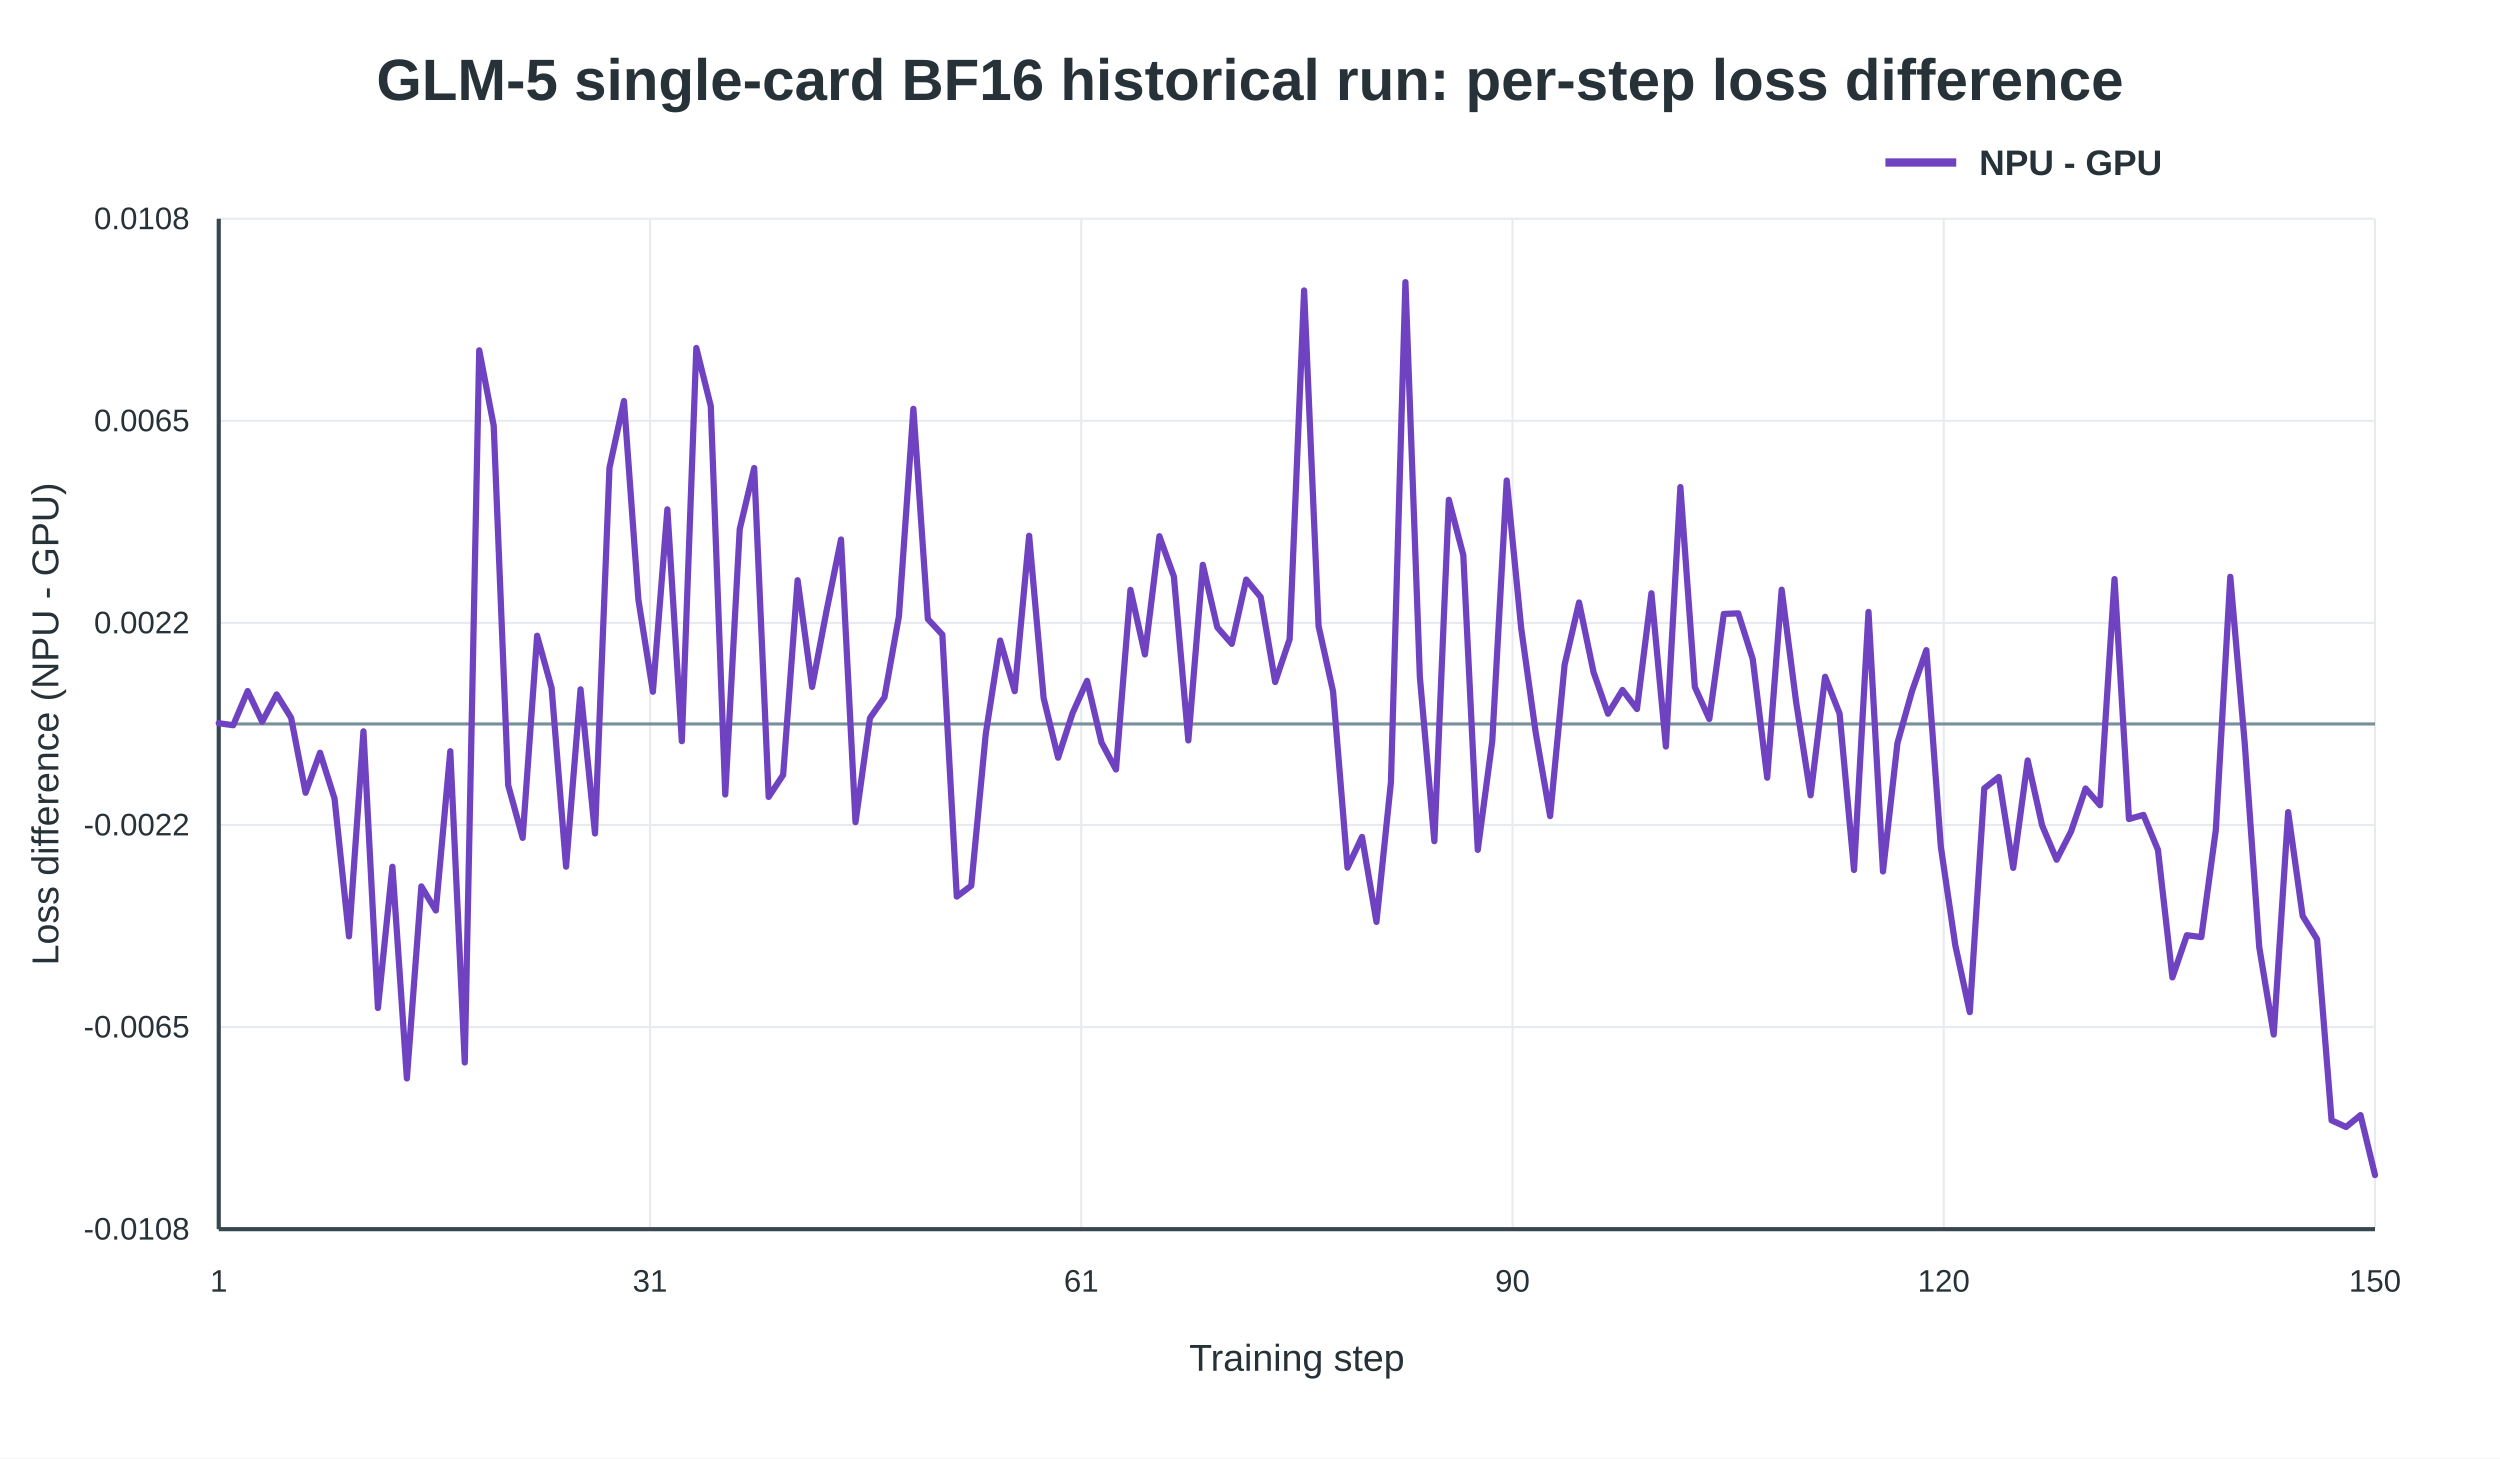
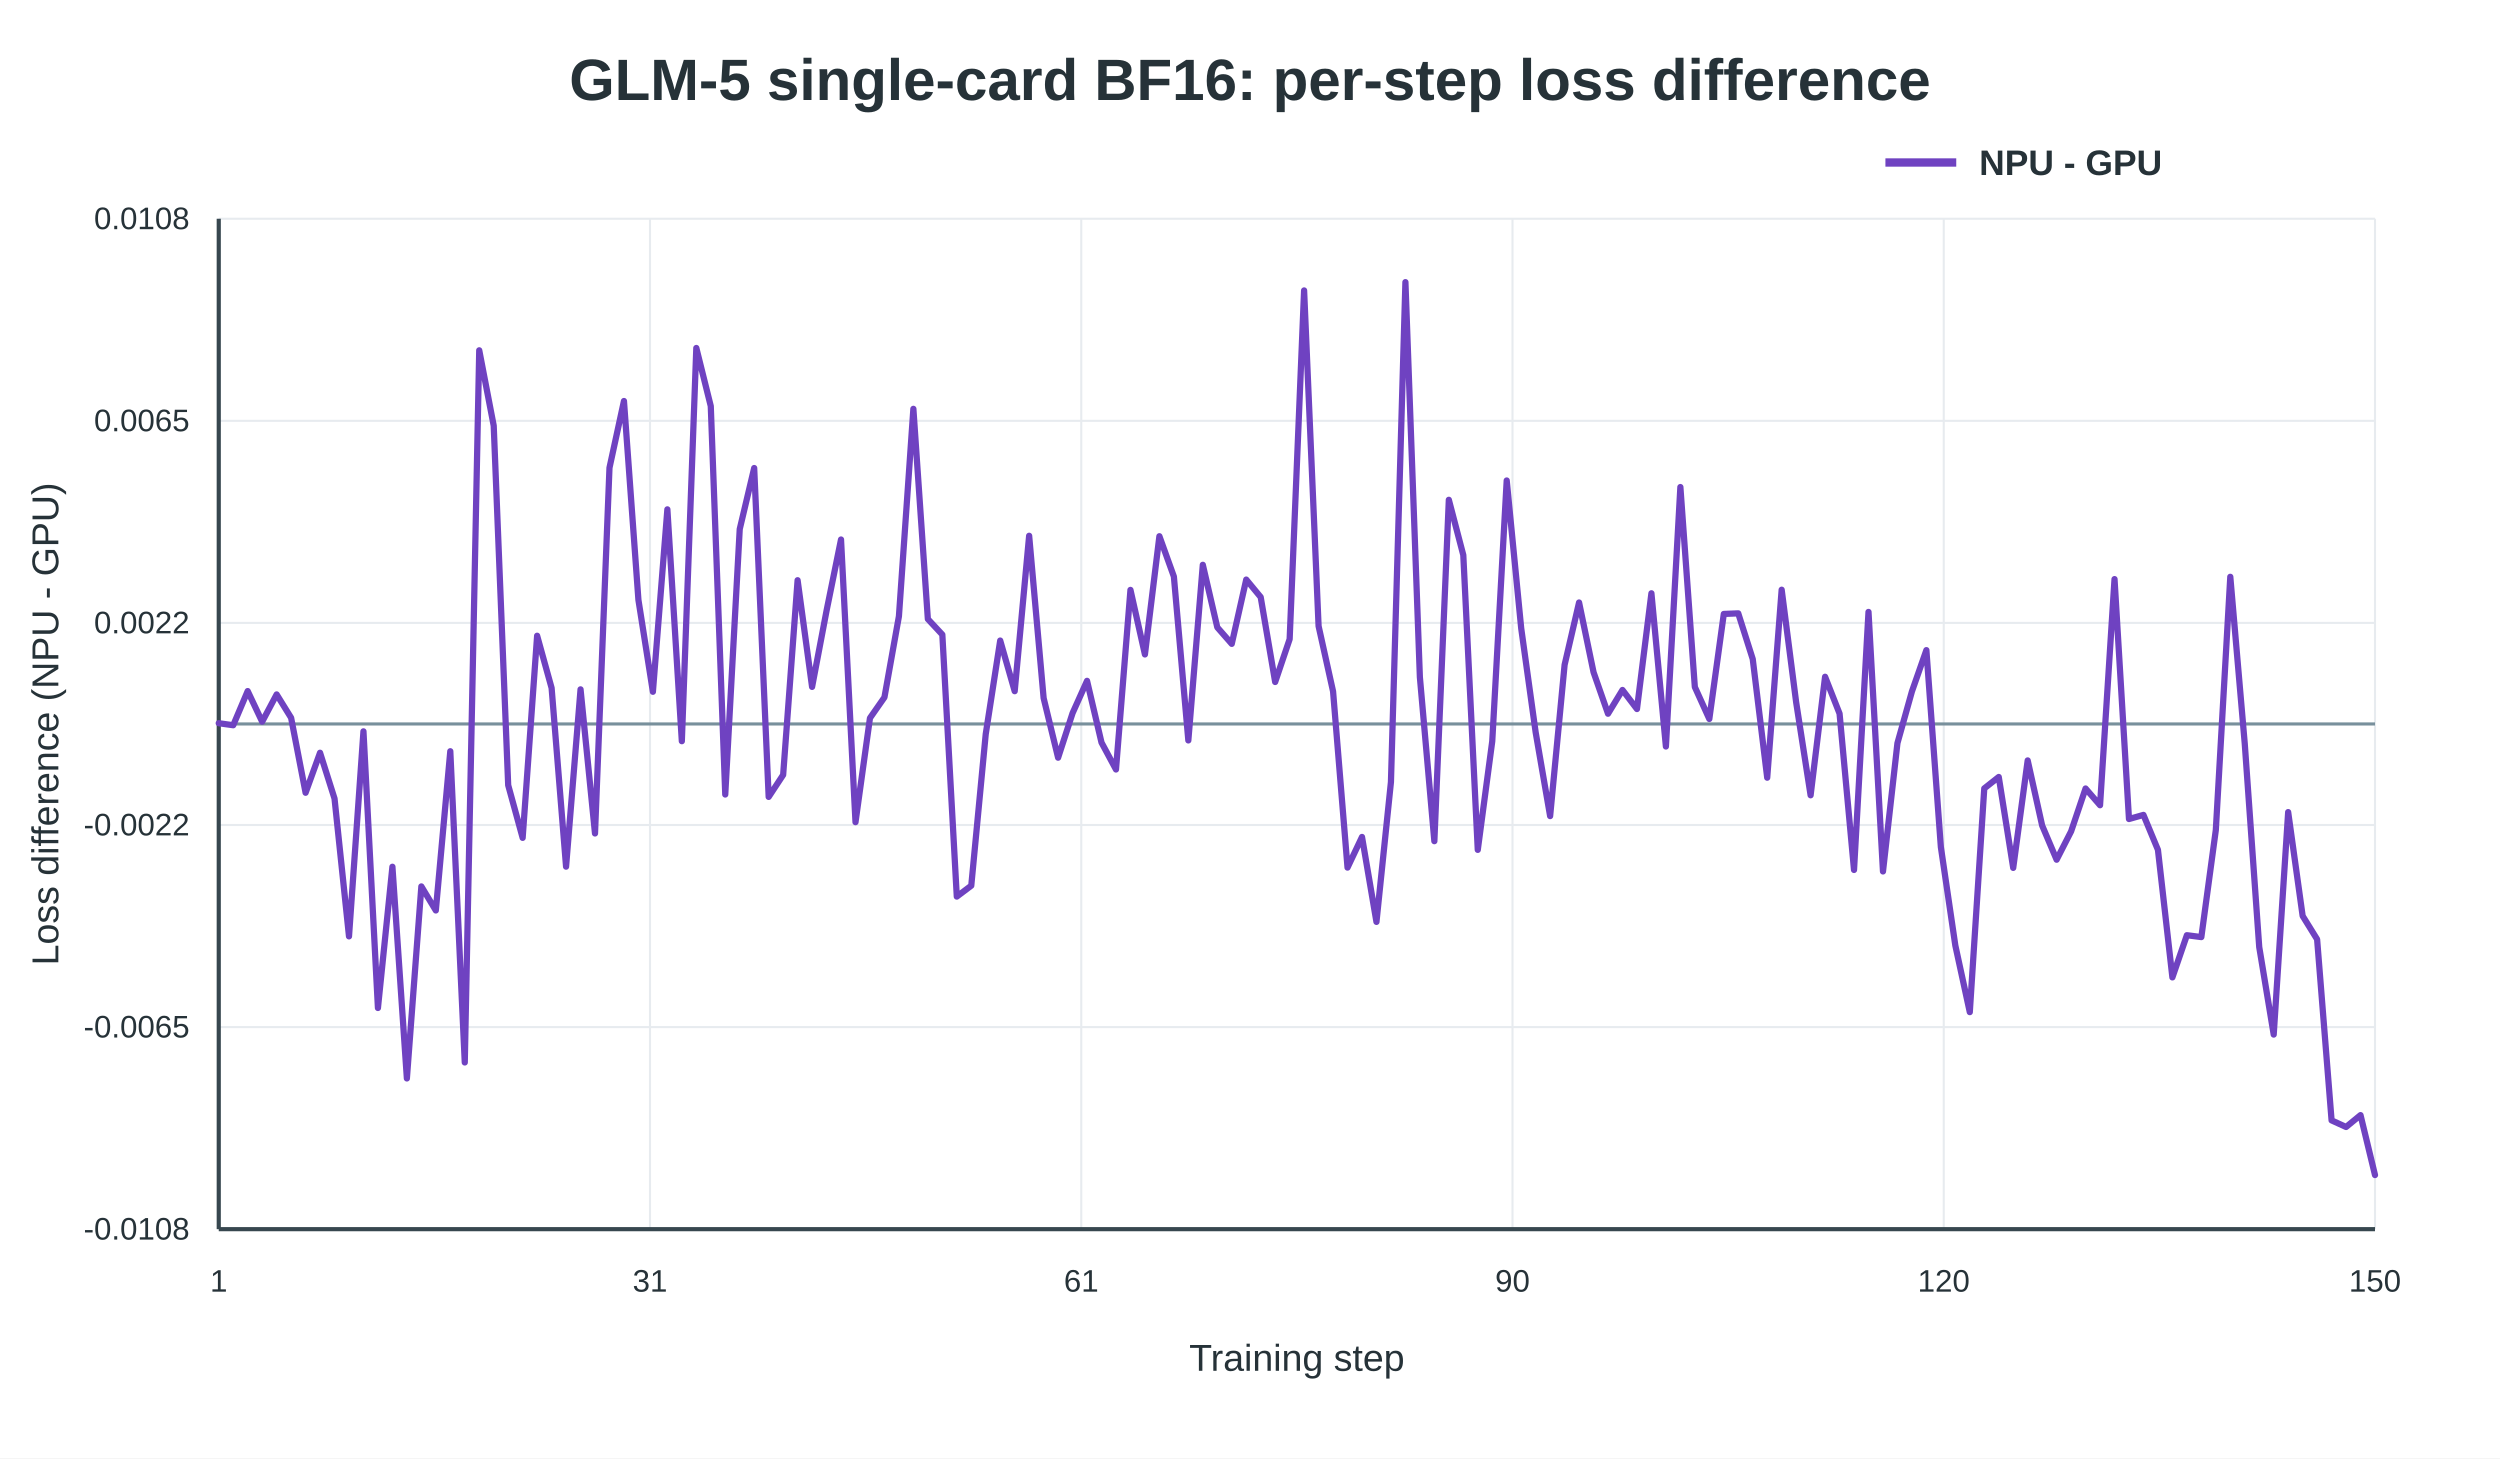
<svg xmlns="http://www.w3.org/2000/svg" width="1200" height="700" viewBox="0 0 1200 700">
  <rect width="100%" height="100%" fill="#ffffff" />
  <style>text{font-family:Arial,Helvetica,sans-serif;fill:#263238}.title{font-size:28px;font-weight:700}.label{font-size:18px}.tick{font-size:15px}.legend{font-size:17px;font-weight:600}</style>
-   <text class="title" x="600.0" y="48" text-anchor="middle">GLM-5 single-card BF16 historical run: per-step loss difference</text>
+   <text class="title" x="600.0" y="48" text-anchor="middle">GLM-5 single-card BF16: per-step loss difference</text>
  <line x1="105.00" y1="105" x2="105.00" y2="590" stroke="#e7ebef" />
  <text class="tick" x="105.00" y="620" text-anchor="middle">1</text>
  <line x1="312.00" y1="105" x2="312.00" y2="590" stroke="#e7ebef" />
  <text class="tick" x="312.00" y="620" text-anchor="middle">31</text>
  <line x1="519.00" y1="105" x2="519.00" y2="590" stroke="#e7ebef" />
  <text class="tick" x="519.00" y="620" text-anchor="middle">61</text>
  <line x1="726.00" y1="105" x2="726.00" y2="590" stroke="#e7ebef" />
  <text class="tick" x="726.00" y="620" text-anchor="middle">90</text>
  <line x1="933.00" y1="105" x2="933.00" y2="590" stroke="#e7ebef" />
  <text class="tick" x="933.00" y="620" text-anchor="middle">120</text>
  <line x1="1140.00" y1="105" x2="1140.00" y2="590" stroke="#e7ebef" />
  <text class="tick" x="1140.00" y="620" text-anchor="middle">150</text>
  <line x1="105" y1="105.00" x2="1140" y2="105.00" stroke="#e7ebef" />
  <text class="tick" x="91" y="110.00" text-anchor="end">0.0108</text>
  <line x1="105" y1="202.00" x2="1140" y2="202.00" stroke="#e7ebef" />
  <text class="tick" x="91" y="207.00" text-anchor="end">0.0065</text>
  <line x1="105" y1="299.00" x2="1140" y2="299.00" stroke="#e7ebef" />
  <text class="tick" x="91" y="304.00" text-anchor="end">0.0022</text>
  <line x1="105" y1="396.00" x2="1140" y2="396.00" stroke="#e7ebef" />
  <text class="tick" x="91" y="401.00" text-anchor="end">-0.0022</text>
  <line x1="105" y1="493.00" x2="1140" y2="493.00" stroke="#e7ebef" />
  <text class="tick" x="91" y="498.00" text-anchor="end">-0.0065</text>
  <line x1="105" y1="590.00" x2="1140" y2="590.00" stroke="#e7ebef" />
  <text class="tick" x="91" y="595.00" text-anchor="end">-0.0108</text>
  <line x1="105" y1="347.50" x2="1140" y2="347.50" stroke="#78909c" stroke-width="1.5" />
  <line x1="105" y1="590" x2="1140" y2="590" stroke="#37474f" stroke-width="2" />
  <line x1="105" y1="105" x2="105" y2="590" stroke="#37474f" stroke-width="2" />
  <text class="label" x="622.5" y="658" text-anchor="middle">Training step</text>
  <text class="label" x="28" y="347.5" text-anchor="middle" transform="rotate(-90 28 347.5)">Loss difference (NPU - GPU)</text>
  <polyline points="105.00,347.14 111.95,348.11 118.89,331.72 125.84,346.42 132.79,333.33 139.73,344.54 146.68,380.52 153.62,361.32 160.57,383.30 167.52,449.45 174.46,351.05 181.41,483.83 188.36,416.05 195.30,517.65 202.25,425.49 209.19,437.02 216.14,360.60 223.09,509.98 230.03,168.16 236.98,204.33 243.93,376.89 250.87,402.17 257.82,305.16 264.77,330.24 271.71,415.99 278.66,330.90 285.60,400.06 292.55,224.54 299.50,192.49 306.44,287.95 313.39,332.05 320.34,244.50 327.28,355.77 334.23,167.04 341.17,194.94 348.12,381.36 355.07,253.97 362.01,224.66 368.96,382.51 375.91,371.95 382.85,278.51 389.80,329.70 396.74,293.16 403.69,258.97 410.64,394.64 417.58,344.67 424.53,334.72 431.48,295.82 438.42,196.25 445.37,297.15 452.32,304.61 459.26,430.36 466.21,425.12 473.15,352.38 480.10,307.47 487.05,331.77 493.99,257.18 500.94,335.08 507.89,363.69 514.83,342.31 521.78,326.81 528.72,356.41 535.67,369.35 542.62,283.16 549.56,314.13 556.51,257.39 563.46,276.75 570.40,355.40 577.35,271.11 584.30,301.13 591.24,309.05 598.19,278.20 605.13,286.61 612.08,327.35 619.03,306.79 625.97,139.42 632.92,300.53 639.87,331.87 646.81,416.44 653.76,401.74 660.70,442.50 667.65,375.39 674.60,135.43 681.54,325.04 688.49,403.76 695.44,239.91 702.38,266.44 709.33,407.93 716.28,355.78 723.22,230.64 730.17,301.54 737.11,351.49 744.06,391.72 751.01,319.12 757.95,289.20 764.90,322.66 771.85,342.59 778.79,331.19 785.74,340.33 792.68,284.78 799.63,358.32 806.58,233.79 813.52,329.76 820.47,345.10 827.42,294.70 834.36,294.41 841.31,316.35 848.26,373.29 855.20,283.07 862.15,337.07 869.09,381.73 876.04,324.85 882.99,342.53 889.93,417.57 896.88,293.73 903.83,418.29 910.77,356.71 917.72,331.91 924.66,312.07 931.61,406.56 938.56,453.85 945.50,485.82 952.45,378.44 959.40,372.95 966.34,416.58 973.29,365.01 980.23,396.25 987.18,412.66 994.13,399.06 1001.07,378.48 1008.02,386.51 1014.97,277.98 1021.91,393.13 1028.86,391.16 1035.81,407.92 1042.75,469.15 1049.70,448.90 1056.64,449.80 1063.59,398.43 1070.54,276.87 1077.48,356.96 1084.43,454.60 1091.38,496.59 1098.32,389.81 1105.27,439.66 1112.21,450.86 1119.16,537.78 1126.11,540.95 1133.05,535.26 1140.00,564.02" fill="none" stroke="#6f42c1" stroke-width="3" stroke-linejoin="round" stroke-linecap="round" />
  <line x1="905" y1="78" x2="939" y2="78" stroke="#6f42c1" stroke-width="4" />
  <text class="legend" x="950" y="84">NPU - GPU</text>
</svg>
